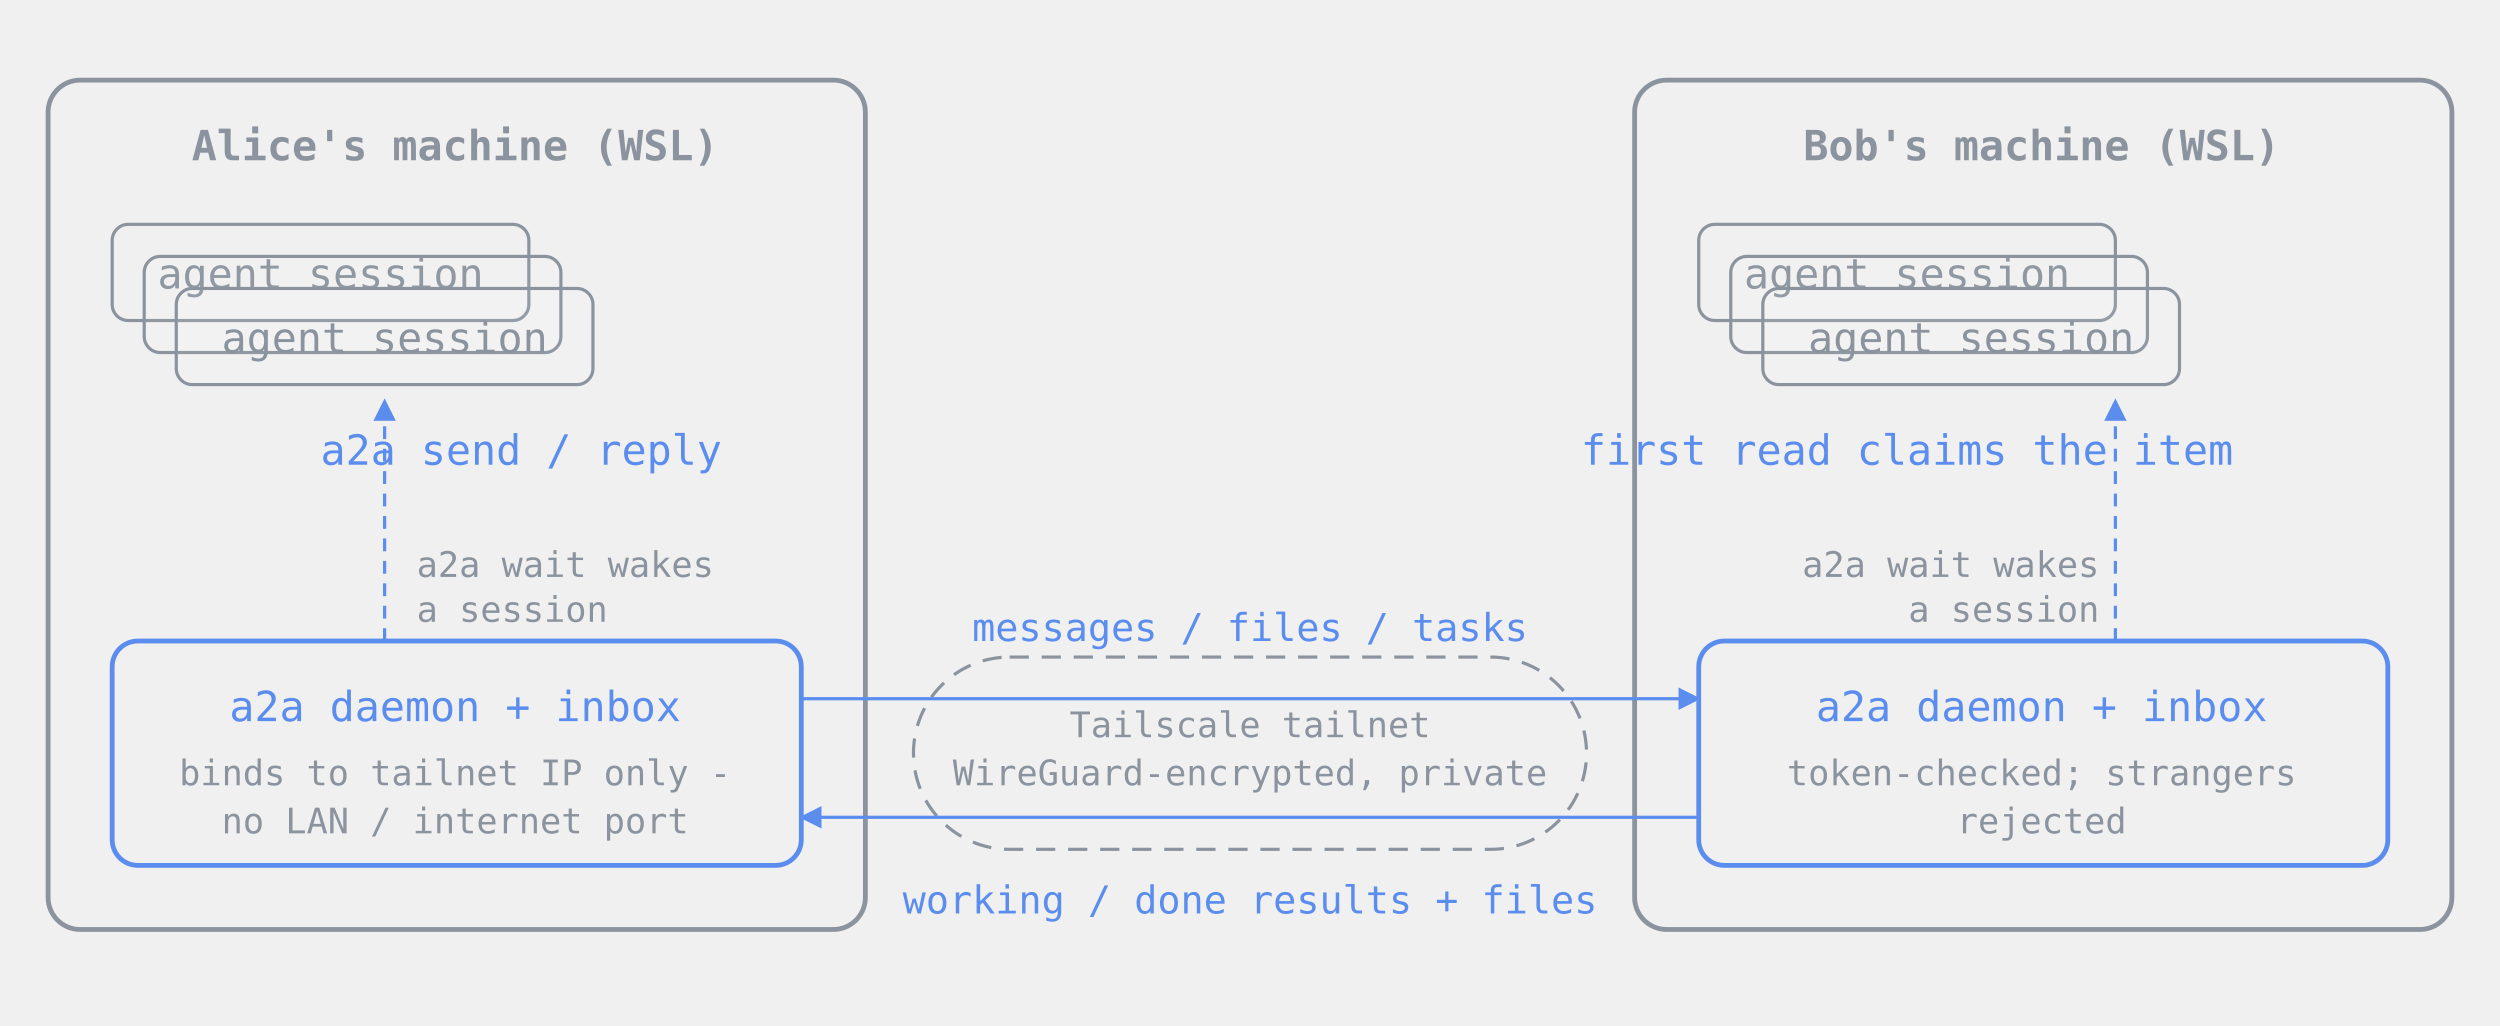
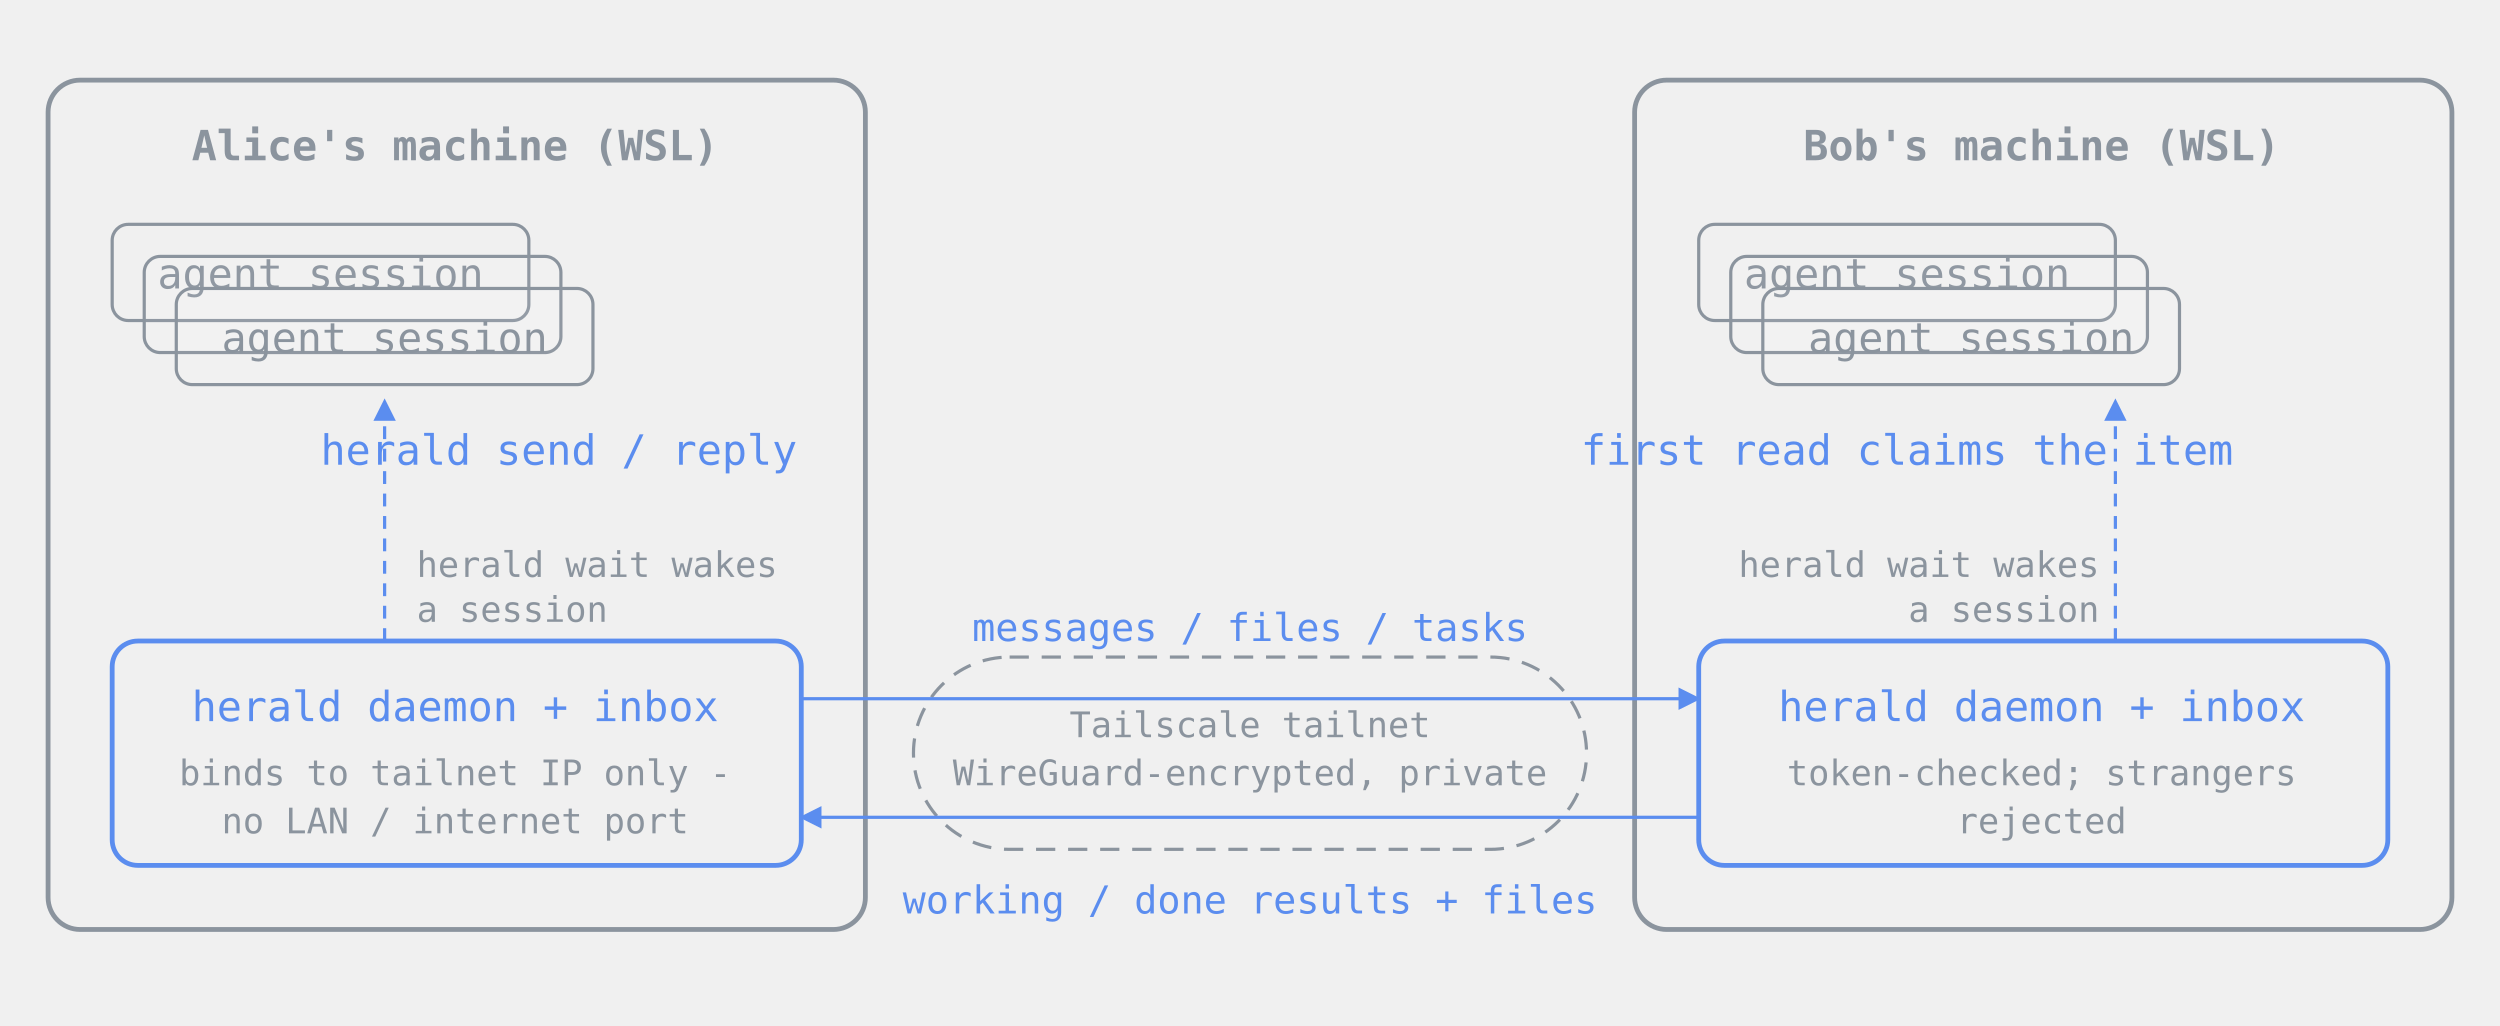
<svg xmlns="http://www.w3.org/2000/svg" viewBox="0 0 780 320" font-family="ui-monospace, SFMono-Regular, Menlo, Consolas, monospace" font-size="13">
  <defs>
    <marker id="arrow" viewBox="0 0 10 10" refX="9" refY="5" markerWidth="7" markerHeight="7" orient="auto-start-reverse">
      <path d="M 0 0 L 10 5 L 0 10 z" fill="#5b8def" />
    </marker>
  </defs>
  <rect x="15" y="25" width="255" height="265" rx="10" fill="none" stroke="#8b949e" stroke-width="1.5" />
  <text x="142" y="50" text-anchor="middle" fill="#8b949e" font-weight="bold">Alice's machine (WSL)</text>
  <rect x="35" y="70" width="130" height="30" rx="5" fill="none" stroke="#8b949e" />
  <text x="100" y="90" text-anchor="middle" fill="#8b949e">agent session</text>
  <rect x="45" y="80" width="130" height="30" rx="5" fill="#ffffff" fill-opacity="0.04" stroke="#8b949e" />
  <rect x="55" y="90" width="130" height="30" rx="5" fill="#ffffff" fill-opacity="0.04" stroke="#8b949e" />
  <text x="120" y="110" text-anchor="middle" fill="#8b949e">agent session</text>
-   <text x="100" y="145" fill="#5b8def">a2a send / reply</text>
+   <text x="100" y="145" fill="#5b8def">herald send / reply</text>
  <rect x="35" y="200" width="215" height="70" rx="8" fill="none" stroke="#5b8def" stroke-width="1.5" />
-   <text x="142" y="225" text-anchor="middle" fill="#5b8def">a2a daemon + inbox</text>
+   <text x="142" y="225" text-anchor="middle" fill="#5b8def">herald daemon + inbox</text>
  <text x="142" y="245" text-anchor="middle" fill="#8b949e" font-size="11">binds to tailnet IP only -</text>
  <text x="142" y="260" text-anchor="middle" fill="#8b949e" font-size="11">no LAN / internet port</text>
  <path d="M 120 200 L 120 125" fill="none" stroke="#5b8def" stroke-dasharray="4 3" marker-end="url(#arrow)" />
-   <text x="130" y="180" fill="#8b949e" font-size="11">a2a wait wakes</text>
+   <text x="130" y="180" fill="#8b949e" font-size="11">herald wait wakes</text>
  <text x="130" y="194" fill="#8b949e" font-size="11">a session</text>
  <rect x="510" y="25" width="255" height="265" rx="10" fill="none" stroke="#8b949e" stroke-width="1.5" />
  <text x="637" y="50" text-anchor="middle" fill="#8b949e" font-weight="bold">Bob's machine (WSL)</text>
  <rect x="530" y="70" width="130" height="30" rx="5" fill="none" stroke="#8b949e" />
  <text x="595" y="90" text-anchor="middle" fill="#8b949e">agent session</text>
  <rect x="540" y="80" width="130" height="30" rx="5" fill="#ffffff" fill-opacity="0.04" stroke="#8b949e" />
  <rect x="550" y="90" width="130" height="30" rx="5" fill="#ffffff" fill-opacity="0.04" stroke="#8b949e" />
  <text x="615" y="110" text-anchor="middle" fill="#8b949e">agent session</text>
  <text x="595" y="145" fill="#5b8def" text-anchor="middle">first read claims the item</text>
  <rect x="530" y="200" width="215" height="70" rx="8" fill="none" stroke="#5b8def" stroke-width="1.5" />
-   <text x="637" y="225" text-anchor="middle" fill="#5b8def">a2a daemon + inbox</text>
+   <text x="637" y="225" text-anchor="middle" fill="#5b8def">herald daemon + inbox</text>
  <text x="637" y="245" text-anchor="middle" fill="#8b949e" font-size="11">token-checked; strangers</text>
  <text x="637" y="260" text-anchor="middle" fill="#8b949e" font-size="11">rejected</text>
  <path d="M 660 200 L 660 125" fill="none" stroke="#5b8def" stroke-dasharray="4 3" marker-end="url(#arrow)" />
-   <text x="655" y="180" text-anchor="end" fill="#8b949e" font-size="11">a2a wait wakes</text>
+   <text x="655" y="180" text-anchor="end" fill="#8b949e" font-size="11">herald wait wakes</text>
  <text x="655" y="194" text-anchor="end" fill="#8b949e" font-size="11">a session</text>
  <rect x="285" y="205" width="210" height="60" rx="30" fill="none" stroke="#8b949e" stroke-dasharray="6 4" />
  <text x="390" y="230" text-anchor="middle" fill="#8b949e" font-size="11">Tailscale tailnet</text>
  <text x="390" y="245" text-anchor="middle" fill="#8b949e" font-size="11">WireGuard-encrypted, private</text>
  <path d="M 250 218 L 530 218" fill="none" stroke="#5b8def" marker-end="url(#arrow)" />
  <text x="390" y="200" text-anchor="middle" fill="#5b8def" font-size="12">messages / files / tasks</text>
  <path d="M 530 255 L 250 255" fill="none" stroke="#5b8def" marker-end="url(#arrow)" />
  <text x="390" y="285" text-anchor="middle" fill="#5b8def" font-size="12">working / done results + files</text>
</svg>
